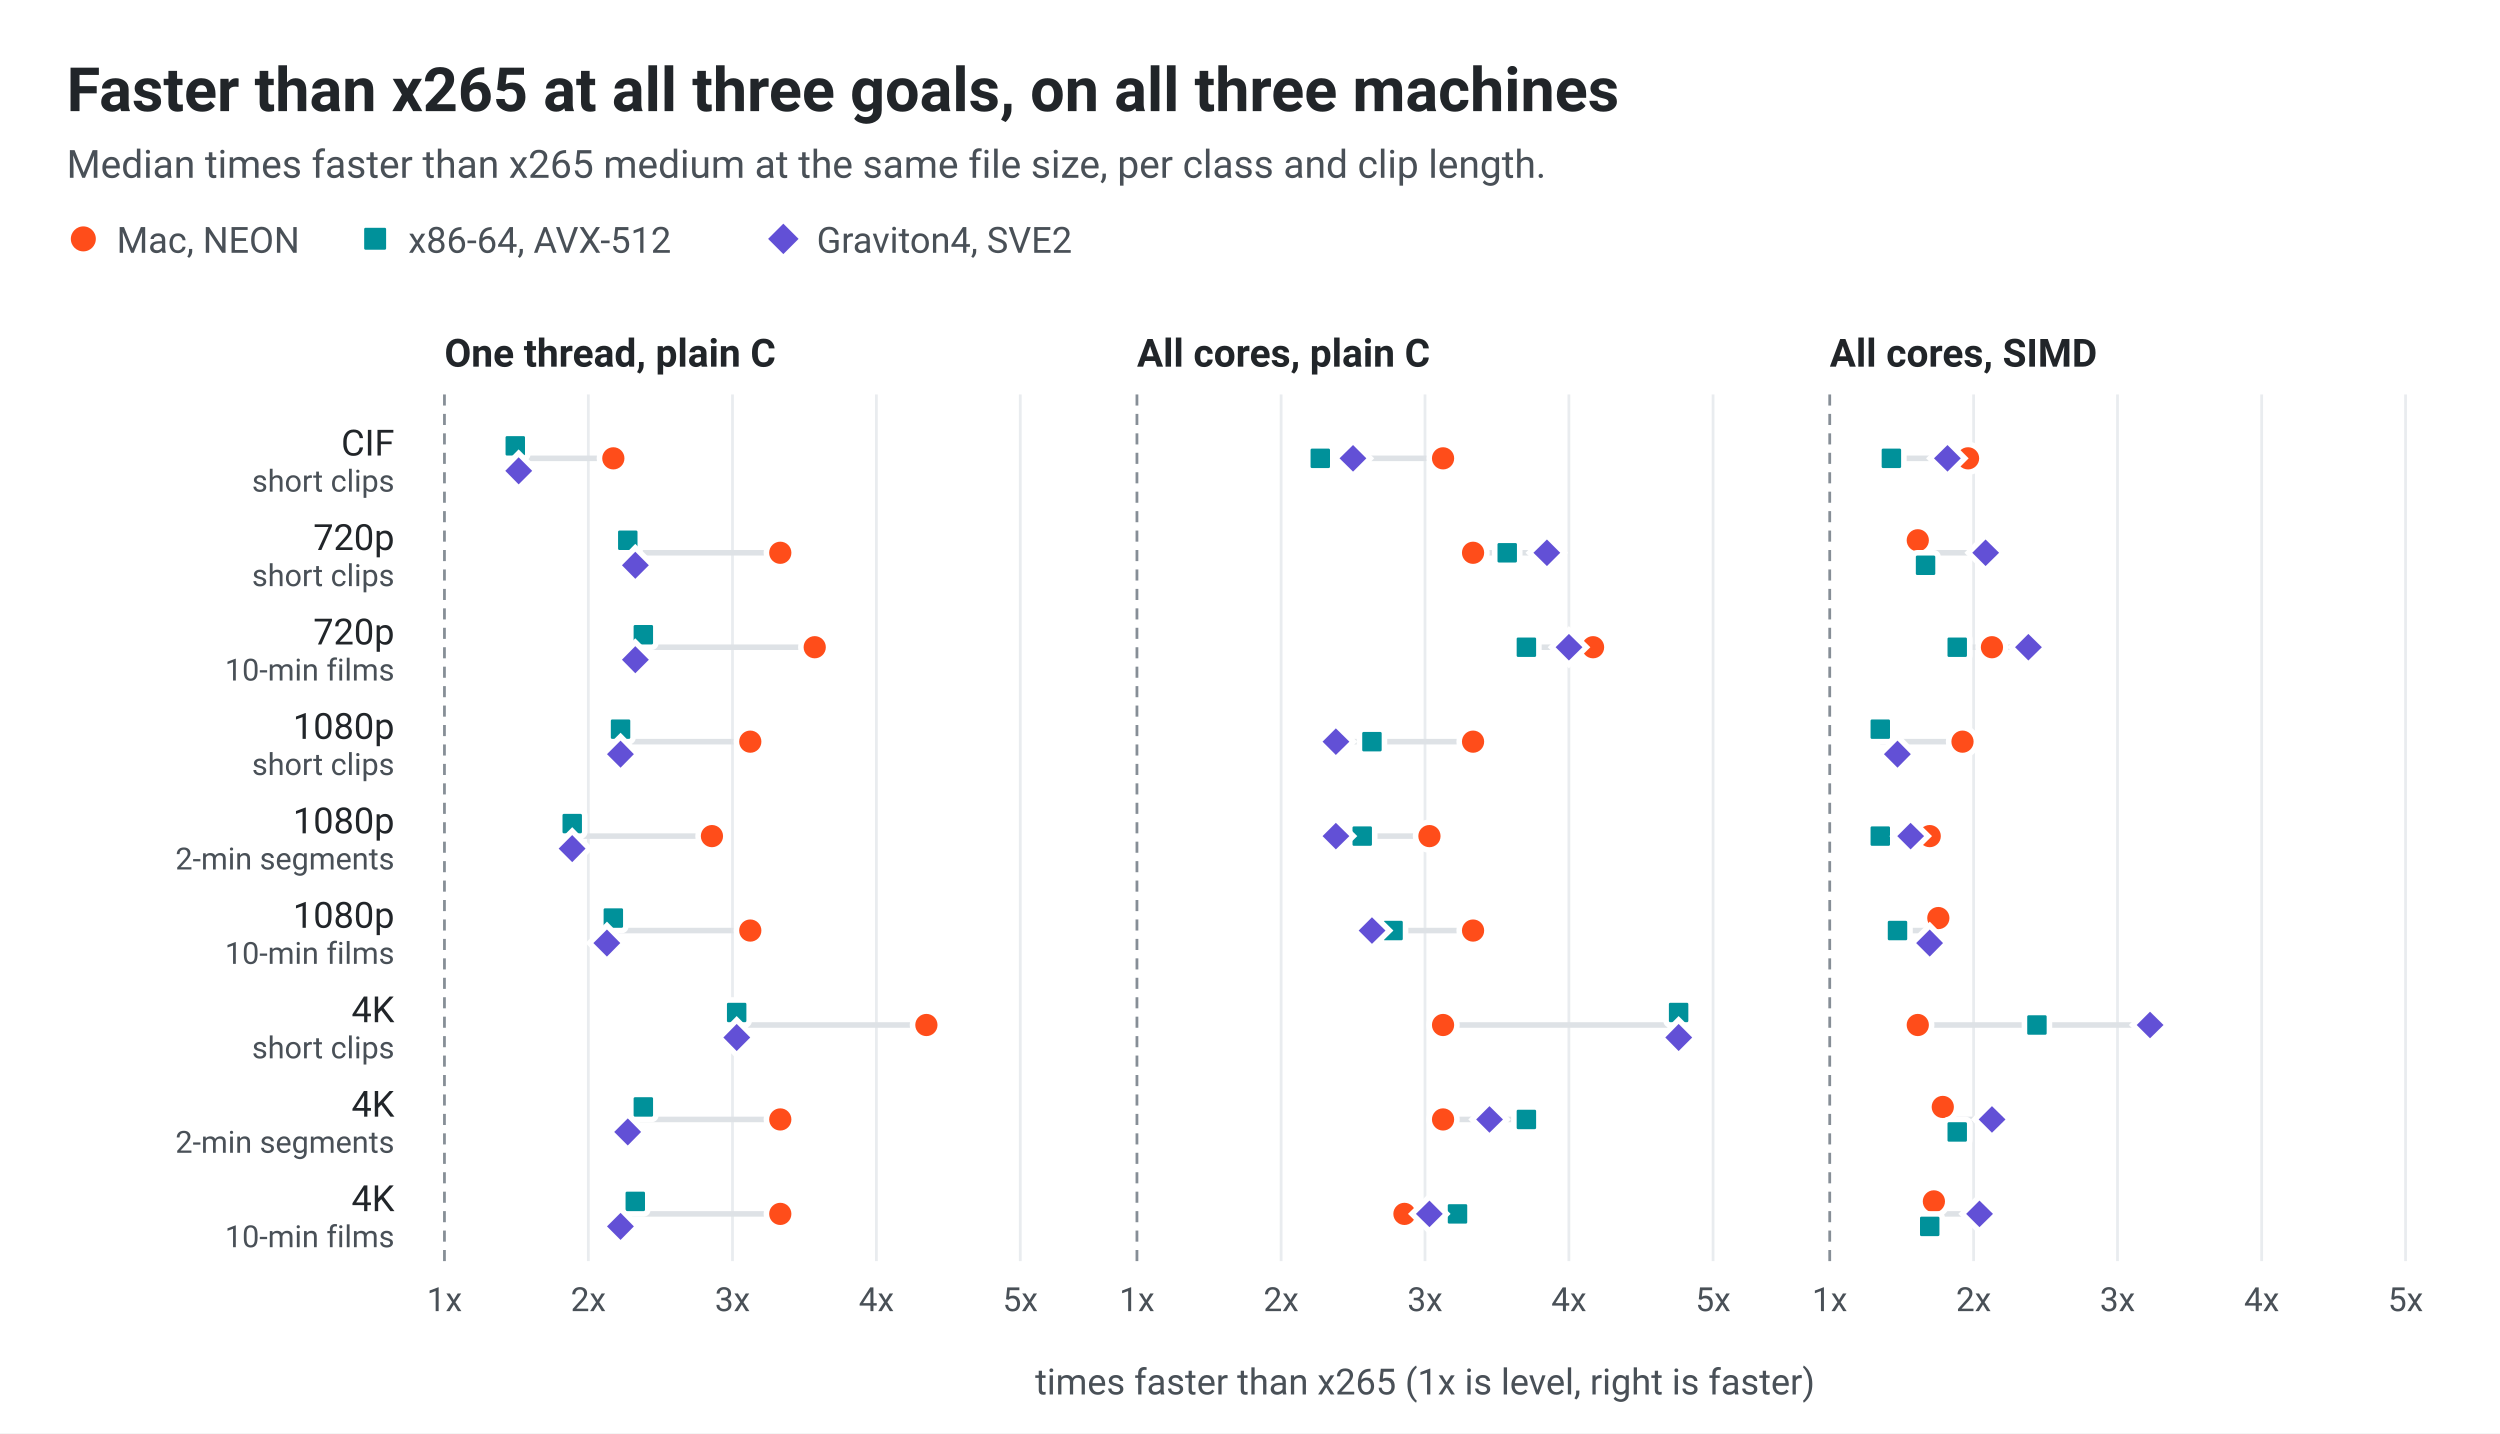
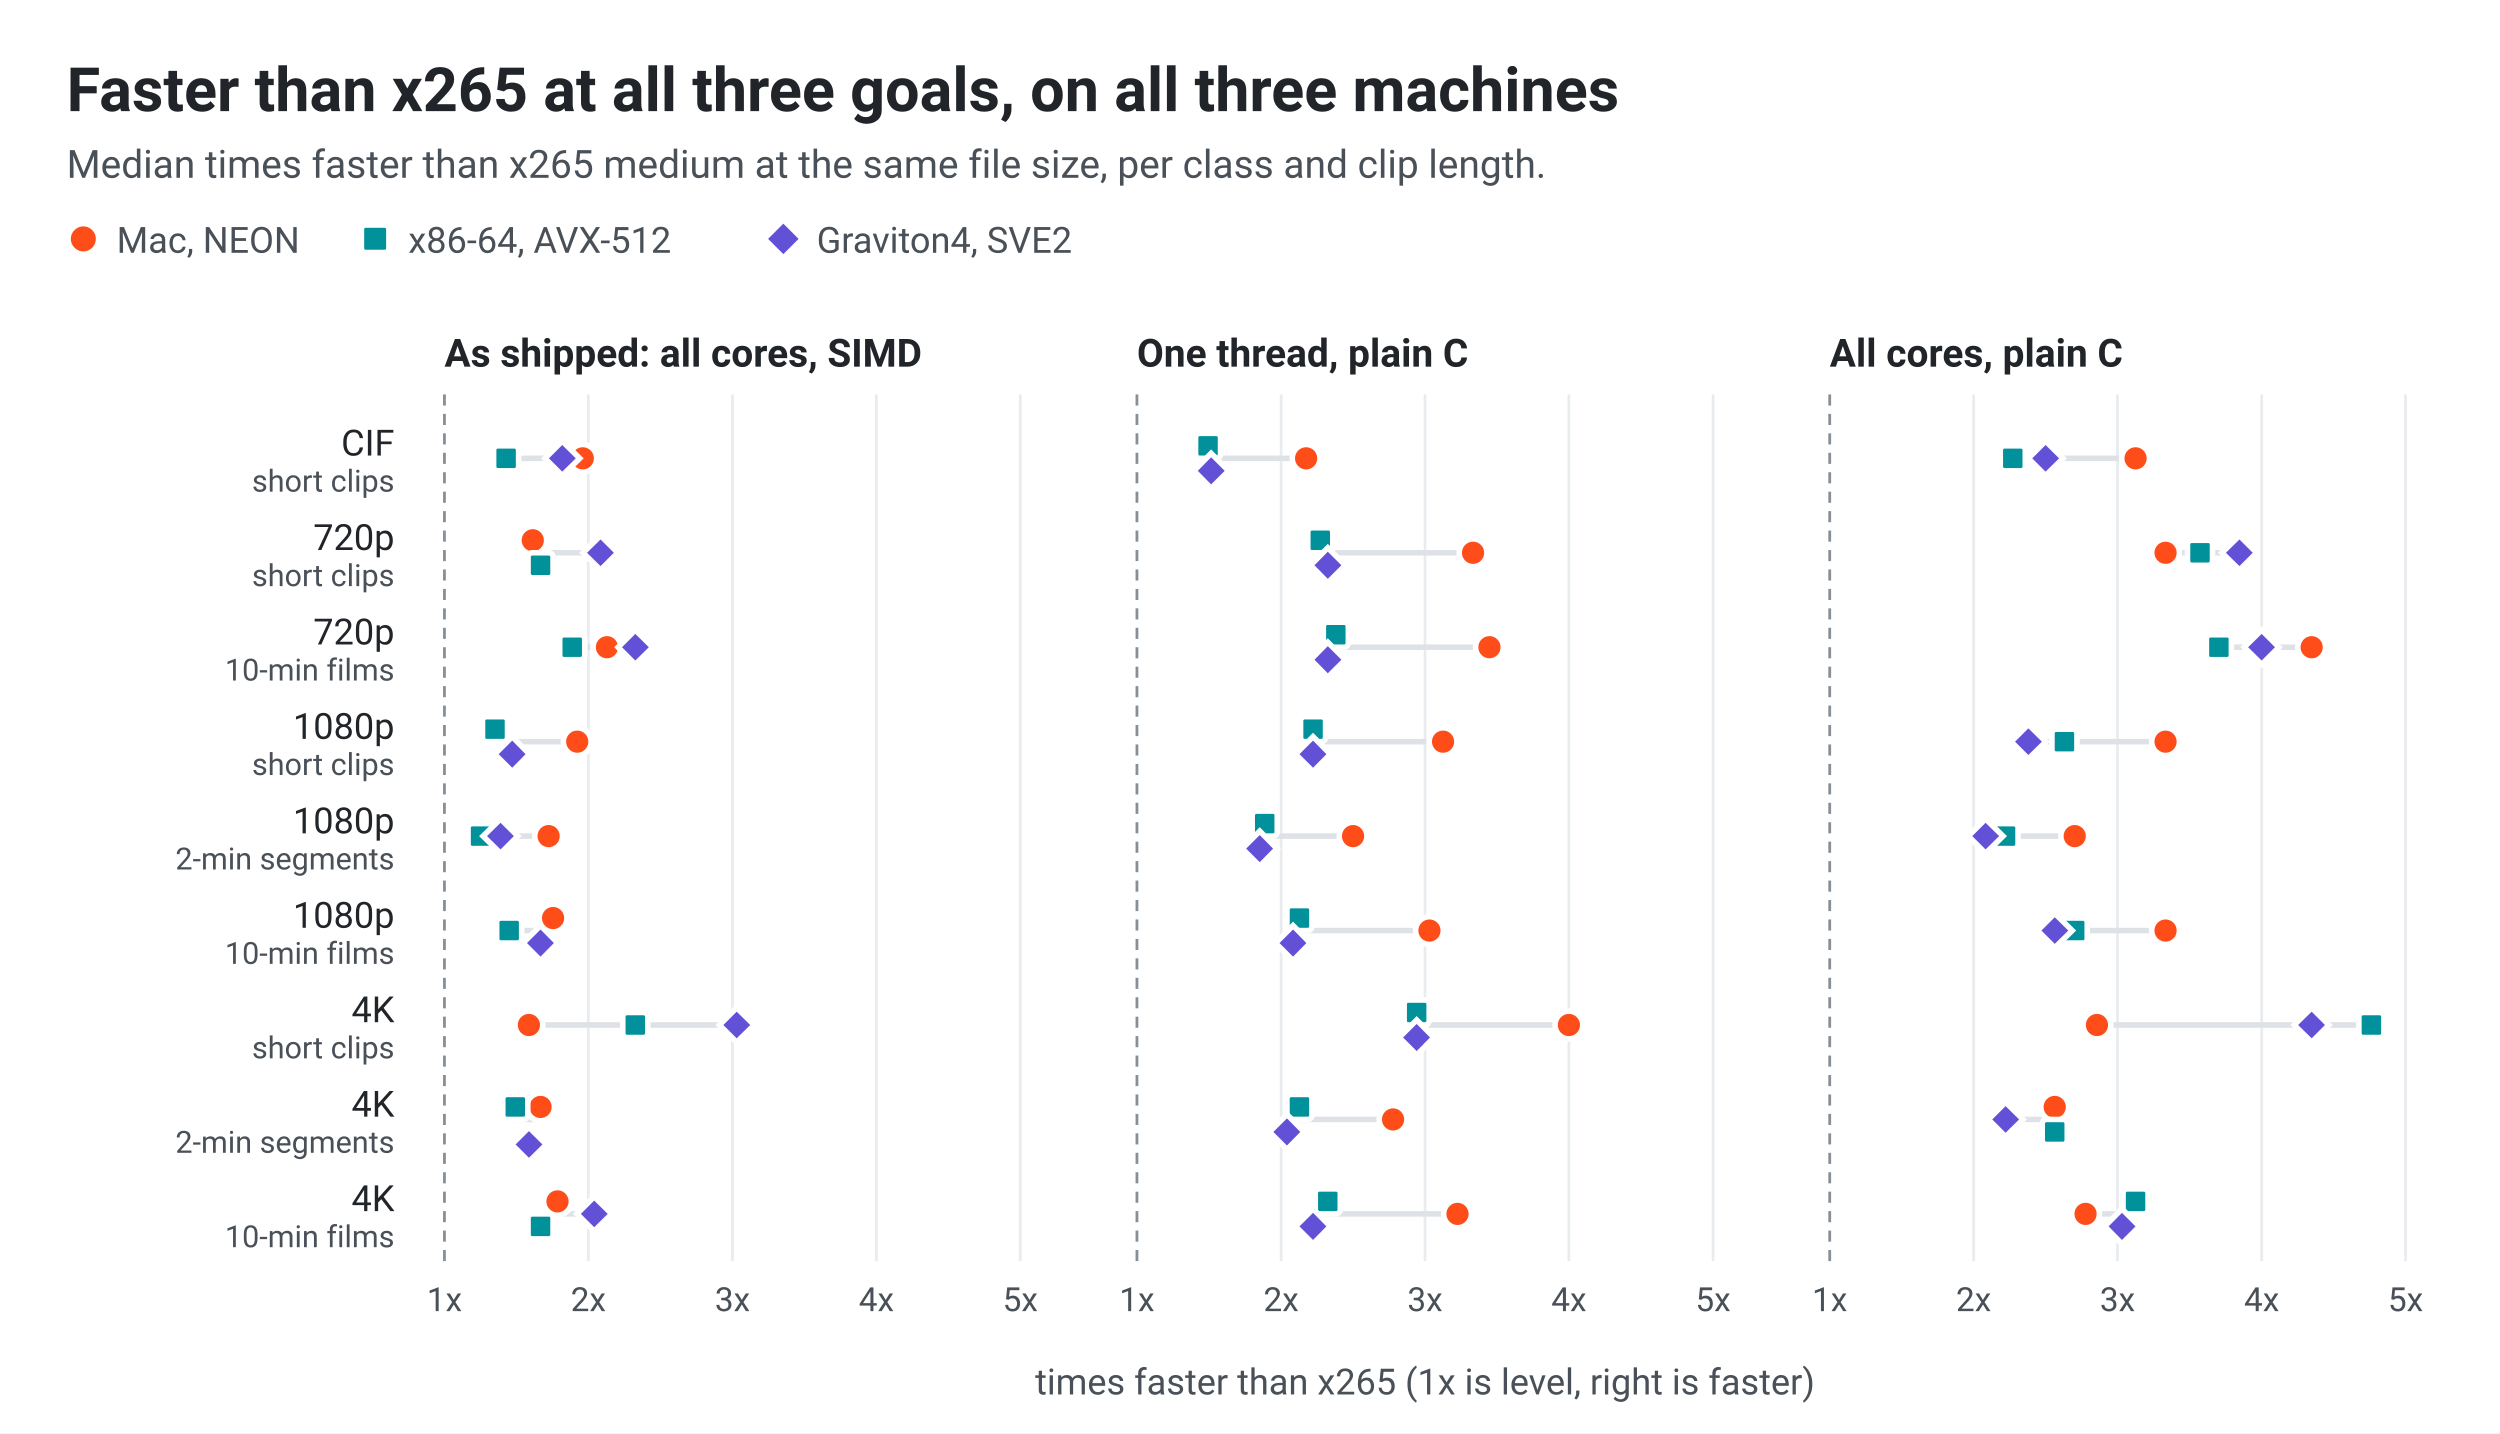
<svg xmlns="http://www.w3.org/2000/svg" width="900" height="516" viewBox="0 0 900 516" role="img">
  <style>
.bg{fill:#ffffff}.t1{fill:#212529}.t2{fill:#495057}.grid{stroke:#e9ecef}
.base{stroke:#868e96}.ring{stroke:#ffffff}.med{stroke:#212529}.band{fill:#f1f3f5}
.s1{fill:#ff4d1a}.s2{fill:#00919a}.s3{fill:#6250d6}.sx{fill:#868e96}
.l1{stroke:#ff4d1a}.l2{stroke:#00919a}.l3{stroke:#6250d6}.lx{stroke:#868e96}.span{stroke:#dee2e6}
.note{fill:#b8330a}.wash{fill:#ffe8dc}
text{font-family:system-ui,-apple-system,"Segoe UI",Roboto,Helvetica,Arial,sans-serif}
@media (prefers-color-scheme:dark){
.bg{fill:#1b1c1e}.t1{fill:#e9ecee}.t2{fill:#b6bcc1}.grid{stroke:#2e3135}
.base{stroke:#8f959a}.ring{stroke:#1b1c1e}.med{stroke:#e9ecee}.band{fill:#23262a}
.s1{fill:#ff4d1a}.s2{fill:#12a3ad}.s3{fill:#9085e9}.sx{fill:#8f959a}
.l1{stroke:#ff4d1a}.l2{stroke:#12a3ad}.l3{stroke:#9085e9}.lx{stroke:#8f959a}.span{stroke:#3a3e43}
.note{fill:#ff8a5c}.wash{fill:#45200f}}
</style>
  <rect width="100%" height="100%" class="bg" />
  <text x="24.0" y="40.0" font-size="22" class="t1" text-anchor="start" font-weight="600">Faster than x265 at all three goals, on all three machines</text>
  <text x="24.0" y="64.0" font-size="14" class="t2" text-anchor="start">Median times faster than x265 medium at the same file size, per class and clip length.</text>
  <circle cx="30.0" cy="86.0" r="5.5" class="s1 ring" stroke-width="2" />
  <text x="42.0" y="91.0" font-size="13" class="t2" text-anchor="start">Mac, NEON</text>
  <rect x="130.1" y="81.0" width="9.9" height="9.9" rx="1.5" class="s2 ring" stroke-width="2" />
  <text x="147.0" y="91.0" font-size="13" class="t2" text-anchor="start">x86-64, AVX-512</text>
  <polygon points="282.0,79.1 288.9,86.0 282.0,92.9 275.1,86.0" class="s3 ring" stroke-width="2" />
  <text x="294.0" y="91.0" font-size="13" class="t2" text-anchor="start">Graviton4, SVE2</text>
-   <text x="160.0" y="132.0" font-size="14" class="t1" text-anchor="start" font-weight="600">One thread, plain C</text>
+   <text x="160.0" y="132.0" font-size="14" class="t1" text-anchor="start" font-weight="600">As shipped: all cores, SIMD</text>
  <line x1="160.0" y1="142" x2="160.0" y2="454" class="base" stroke-dasharray="4 3" />
  <text x="160.0" y="472.0" font-size="12" class="t2" text-anchor="middle">1x</text>
  <line x1="211.8" y1="142" x2="211.8" y2="454" class="grid" />
  <text x="211.8" y="472.0" font-size="12" class="t2" text-anchor="middle">2x</text>
  <line x1="263.7" y1="142" x2="263.7" y2="454" class="grid" />
  <text x="263.7" y="472.0" font-size="12" class="t2" text-anchor="middle">3x</text>
  <line x1="315.5" y1="142" x2="315.5" y2="454" class="grid" />
  <text x="315.5" y="472.0" font-size="12" class="t2" text-anchor="middle">4x</text>
  <line x1="367.3" y1="142" x2="367.3" y2="454" class="grid" />
  <text x="367.3" y="472.0" font-size="12" class="t2" text-anchor="middle">5x</text>
-   <line x1="185.5" y1="165.0" x2="220.8" y2="165.0" class="span" stroke-width="2" />
-   <circle cx="220.8" cy="165.0" r="5" class="s1 ring" stroke-width="2" />
-   <rect x="181.0" y="156.0" width="9.0" height="9.0" rx="1.5" class="s2 ring" stroke-width="2" />
-   <polygon points="186.7,163.2 193.0,169.5 186.7,175.8 180.5,169.5" class="s3 ring" stroke-width="2" />
-   <line x1="226.0" y1="199.0" x2="280.9" y2="199.0" class="span" stroke-width="2" />
-   <circle cx="280.9" cy="199.0" r="5" class="s1 ring" stroke-width="2" />
-   <rect x="221.5" y="190.0" width="9.0" height="9.0" rx="1.5" class="s2 ring" stroke-width="2" />
-   <polygon points="228.7,197.2 235.0,203.5 228.7,209.8 222.5,203.5" class="s3 ring" stroke-width="2" />
-   <line x1="228.7" y1="233.0" x2="293.3" y2="233.0" class="span" stroke-width="2" />
-   <circle cx="293.3" cy="233.0" r="5" class="s1 ring" stroke-width="2" />
-   <rect x="227.1" y="224.0" width="9.0" height="9.0" rx="1.5" class="s2 ring" stroke-width="2" />
-   <polygon points="228.7,231.2 235.0,237.5 228.7,243.8 222.5,237.5" class="s3 ring" stroke-width="2" />
-   <line x1="223.4" y1="267.0" x2="270.1" y2="267.0" class="span" stroke-width="2" />
-   <circle cx="270.1" cy="267.0" r="5" class="s1 ring" stroke-width="2" />
-   <rect x="218.9" y="258.0" width="9.0" height="9.0" rx="1.5" class="s2 ring" stroke-width="2" />
-   <polygon points="223.4,265.2 229.6,271.5 223.4,277.8 217.1,271.5" class="s3 ring" stroke-width="2" />
-   <line x1="206.0" y1="301.0" x2="256.3" y2="301.0" class="span" stroke-width="2" />
-   <circle cx="256.3" cy="301.0" r="5" class="s1 ring" stroke-width="2" />
-   <rect x="201.5" y="292.0" width="9.0" height="9.0" rx="1.5" class="s2 ring" stroke-width="2" />
-   <polygon points="206.0,299.2 212.2,305.5 206.0,311.8 199.7,305.5" class="s3 ring" stroke-width="2" />
-   <line x1="218.5" y1="335.0" x2="270.1" y2="335.0" class="span" stroke-width="2" />
-   <circle cx="270.1" cy="335.0" r="5" class="s1 ring" stroke-width="2" />
-   <rect x="216.3" y="326.0" width="9.0" height="9.0" rx="1.5" class="s2 ring" stroke-width="2" />
-   <polygon points="218.5,333.2 224.7,339.5 218.5,345.8 212.2,339.5" class="s3 ring" stroke-width="2" />
-   <line x1="265.2" y1="369.0" x2="333.5" y2="369.0" class="span" stroke-width="2" />
-   <circle cx="333.5" cy="369.0" r="5" class="s1 ring" stroke-width="2" />
-   <rect x="260.7" y="360.0" width="9.0" height="9.0" rx="1.5" class="s2 ring" stroke-width="2" />
-   <polygon points="265.2,367.2 271.5,373.5 265.2,379.8 259.0,373.5" class="s3 ring" stroke-width="2" />
-   <line x1="226.0" y1="403.0" x2="280.9" y2="403.0" class="span" stroke-width="2" />
-   <circle cx="280.9" cy="403.0" r="5" class="s1 ring" stroke-width="2" />
-   <rect x="227.1" y="394.0" width="9.0" height="9.0" rx="1.5" class="s2 ring" stroke-width="2" />
-   <polygon points="226.0,401.2 232.2,407.5 226.0,413.8 219.7,407.5" class="s3 ring" stroke-width="2" />
-   <line x1="223.4" y1="437.0" x2="280.9" y2="437.0" class="span" stroke-width="2" />
-   <circle cx="280.9" cy="437.0" r="5" class="s1 ring" stroke-width="2" />
-   <rect x="224.2" y="428.0" width="9.0" height="9.0" rx="1.5" class="s2 ring" stroke-width="2" />
-   <polygon points="223.4,435.2 229.6,441.5 223.4,447.8 217.1,441.5" class="s3 ring" stroke-width="2" />
-   <text x="409.3" y="132.0" font-size="14" class="t1" text-anchor="start" font-weight="600">All cores, plain C</text>
+   <text x="142.0" y="164.0" font-size="13" class="t1" text-anchor="end">CIF</text>
+   <text x="142.0" y="177.0" font-size="11" class="t2" text-anchor="end">short clips</text>
+   <line x1="182.2" y1="165.0" x2="209.8" y2="165.0" class="span" stroke-width="2" />
+   <circle cx="209.8" cy="165.0" r="5" class="s1 ring" stroke-width="2" />
+   <rect x="177.7" y="160.5" width="9.0" height="9.0" rx="1.5" class="s2 ring" stroke-width="2" />
+   <polygon points="202.4,158.8 208.7,165.0 202.4,171.2 196.2,165.0" class="s3 ring" stroke-width="2" />
+   <text x="142.0" y="198.0" font-size="13" class="t1" text-anchor="end">720p</text>
+   <text x="142.0" y="211.0" font-size="11" class="t2" text-anchor="end">short clips</text>
+   <line x1="191.8" y1="199.0" x2="216.2" y2="199.0" class="span" stroke-width="2" />
+   <circle cx="191.8" cy="194.5" r="5" class="s1 ring" stroke-width="2" />
+   <rect x="190.1" y="199.0" width="9.0" height="9.0" rx="1.5" class="s2 ring" stroke-width="2" />
+   <polygon points="216.2,192.8 222.4,199.0 216.2,205.2 209.9,199.0" class="s3 ring" stroke-width="2" />
+   <text x="142.0" y="232.0" font-size="13" class="t1" text-anchor="end">720p</text>
+   <text x="142.0" y="245.0" font-size="11" class="t2" text-anchor="end">10-min films</text>
+   <line x1="206.0" y1="233.0" x2="228.7" y2="233.0" class="span" stroke-width="2" />
+   <circle cx="218.5" cy="233.0" r="5" class="s1 ring" stroke-width="2" />
+   <rect x="201.5" y="228.5" width="9.0" height="9.0" rx="1.5" class="s2 ring" stroke-width="2" />
+   <polygon points="228.7,226.8 235.0,233.0 228.7,239.2 222.5,233.0" class="s3 ring" stroke-width="2" />
+   <text x="142.0" y="266.0" font-size="13" class="t1" text-anchor="end">1080p</text>
+   <text x="142.0" y="279.0" font-size="11" class="t2" text-anchor="end">short clips</text>
+   <line x1="178.2" y1="267.0" x2="207.8" y2="267.0" class="span" stroke-width="2" />
+   <circle cx="207.8" cy="267.0" r="5" class="s1 ring" stroke-width="2" />
+   <rect x="173.7" y="258.0" width="9.0" height="9.0" rx="1.5" class="s2 ring" stroke-width="2" />
+   <polygon points="184.4,265.2 190.6,271.5 184.4,277.8 178.1,271.5" class="s3 ring" stroke-width="2" />
+   <text x="142.0" y="300.0" font-size="13" class="t1" text-anchor="end">1080p</text>
+   <text x="142.0" y="313.0" font-size="11" class="t2" text-anchor="end">2-min segments</text>
+   <line x1="173.0" y1="301.0" x2="197.5" y2="301.0" class="span" stroke-width="2" />
+   <circle cx="197.5" cy="301.0" r="5" class="s1 ring" stroke-width="2" />
+   <rect x="168.5" y="296.5" width="9.0" height="9.0" rx="1.5" class="s2 ring" stroke-width="2" />
+   <polygon points="180.2,294.8 186.4,301.0 180.2,307.2 173.9,301.0" class="s3 ring" stroke-width="2" />
+   <text x="142.0" y="334.0" font-size="13" class="t1" text-anchor="end">1080p</text>
+   <text x="142.0" y="347.0" font-size="11" class="t2" text-anchor="end">10-min films</text>
+   <line x1="183.3" y1="335.0" x2="199.1" y2="335.0" class="span" stroke-width="2" />
+   <circle cx="199.1" cy="330.5" r="5" class="s1 ring" stroke-width="2" />
+   <rect x="178.8" y="330.5" width="9.0" height="9.0" rx="1.5" class="s2 ring" stroke-width="2" />
+   <polygon points="194.6,333.2 200.8,339.5 194.6,345.8 188.3,339.5" class="s3 ring" stroke-width="2" />
+   <text x="142.0" y="368.0" font-size="13" class="t1" text-anchor="end">4K</text>
+   <text x="142.0" y="381.0" font-size="11" class="t2" text-anchor="end">short clips</text>
+   <line x1="190.4" y1="369.0" x2="265.2" y2="369.0" class="span" stroke-width="2" />
+   <circle cx="190.4" cy="369.0" r="5" class="s1 ring" stroke-width="2" />
+   <rect x="224.2" y="364.5" width="9.0" height="9.0" rx="1.5" class="s2 ring" stroke-width="2" />
+   <polygon points="265.2,362.8 271.5,369.0 265.2,375.2 259.0,369.0" class="s3 ring" stroke-width="2" />
+   <text x="142.0" y="402.0" font-size="13" class="t1" text-anchor="end">4K</text>
+   <text x="142.0" y="415.0" font-size="11" class="t2" text-anchor="end">2-min segments</text>
+   <line x1="185.5" y1="403.0" x2="194.6" y2="403.0" class="span" stroke-width="2" />
+   <circle cx="194.6" cy="398.5" r="5" class="s1 ring" stroke-width="2" />
+   <rect x="181.0" y="394.0" width="9.0" height="9.0" rx="1.5" class="s2 ring" stroke-width="2" />
+   <polygon points="190.4,405.8 196.7,412.0 190.4,418.2 184.2,412.0" class="s3 ring" stroke-width="2" />
+   <text x="142.0" y="436.0" font-size="13" class="t1" text-anchor="end">4K</text>
+   <text x="142.0" y="449.0" font-size="11" class="t2" text-anchor="end">10-min films</text>
+   <line x1="194.6" y1="437.0" x2="213.9" y2="437.0" class="span" stroke-width="2" />
+   <circle cx="200.7" cy="432.5" r="5" class="s1 ring" stroke-width="2" />
+   <rect x="190.1" y="437.0" width="9.0" height="9.0" rx="1.5" class="s2 ring" stroke-width="2" />
+   <polygon points="213.9,430.8 220.2,437.0 213.9,443.2 207.7,437.0" class="s3 ring" stroke-width="2" />
+   <text x="409.3" y="132.0" font-size="14" class="t1" text-anchor="start" font-weight="600">One thread, plain C</text>
  <line x1="409.3" y1="142" x2="409.3" y2="454" class="base" stroke-dasharray="4 3" />
  <text x="409.3" y="472.0" font-size="12" class="t2" text-anchor="middle">1x</text>
  <line x1="461.2" y1="142" x2="461.2" y2="454" class="grid" />
  <text x="461.2" y="472.0" font-size="12" class="t2" text-anchor="middle">2x</text>
  <line x1="513.0" y1="142" x2="513.0" y2="454" class="grid" />
  <text x="513.0" y="472.0" font-size="12" class="t2" text-anchor="middle">3x</text>
  <line x1="564.8" y1="142" x2="564.8" y2="454" class="grid" />
  <text x="564.8" y="472.0" font-size="12" class="t2" text-anchor="middle">4x</text>
  <line x1="616.7" y1="142" x2="616.7" y2="454" class="grid" />
  <text x="616.7" y="472.0" font-size="12" class="t2" text-anchor="middle">5x</text>
-   <line x1="475.3" y1="165.0" x2="519.5" y2="165.0" class="span" stroke-width="2" />
-   <circle cx="519.5" cy="165.0" r="5" class="s1 ring" stroke-width="2" />
-   <rect x="470.8" y="160.5" width="9.0" height="9.0" rx="1.5" class="s2 ring" stroke-width="2" />
-   <polygon points="487.1,158.8 493.3,165.0 487.1,171.2 480.8,165.0" class="s3 ring" stroke-width="2" />
-   <line x1="530.3" y1="199.0" x2="556.9" y2="199.0" class="span" stroke-width="2" />
+   <line x1="434.9" y1="165.0" x2="470.2" y2="165.0" class="span" stroke-width="2" />
+   <circle cx="470.2" cy="165.0" r="5" class="s1 ring" stroke-width="2" />
+   <rect x="430.4" y="156.0" width="9.0" height="9.0" rx="1.5" class="s2 ring" stroke-width="2" />
+   <polygon points="436.0,163.2 442.3,169.5 436.0,175.8 429.8,169.5" class="s3 ring" stroke-width="2" />
+   <line x1="475.3" y1="199.0" x2="530.3" y2="199.0" class="span" stroke-width="2" />
  <circle cx="530.3" cy="199.0" r="5" class="s1 ring" stroke-width="2" />
-   <rect x="538.1" y="194.5" width="9.0" height="9.0" rx="1.5" class="s2 ring" stroke-width="2" />
-   <polygon points="556.9,192.8 563.1,199.0 556.9,205.2 550.6,199.0" class="s3 ring" stroke-width="2" />
-   <line x1="549.5" y1="233.0" x2="573.5" y2="233.0" class="span" stroke-width="2" />
-   <circle cx="573.5" cy="233.0" r="5" class="s1 ring" stroke-width="2" />
-   <rect x="545.0" y="228.5" width="9.0" height="9.0" rx="1.5" class="s2 ring" stroke-width="2" />
-   <polygon points="564.8,226.8 571.1,233.0 564.8,239.2 558.6,233.0" class="s3 ring" stroke-width="2" />
-   <line x1="480.9" y1="267.0" x2="530.3" y2="267.0" class="span" stroke-width="2" />
-   <circle cx="530.3" cy="267.0" r="5" class="s1 ring" stroke-width="2" />
-   <rect x="489.4" y="262.5" width="9.0" height="9.0" rx="1.5" class="s2 ring" stroke-width="2" />
-   <polygon points="480.9,260.8 487.2,267.0 480.9,273.2 474.7,267.0" class="s3 ring" stroke-width="2" />
-   <line x1="480.9" y1="301.0" x2="514.6" y2="301.0" class="span" stroke-width="2" />
-   <circle cx="514.6" cy="301.0" r="5" class="s1 ring" stroke-width="2" />
-   <rect x="485.9" y="296.5" width="9.0" height="9.0" rx="1.5" class="s2 ring" stroke-width="2" />
-   <polygon points="480.9,294.8 487.2,301.0 480.9,307.2 474.7,301.0" class="s3 ring" stroke-width="2" />
-   <line x1="493.9" y1="335.0" x2="530.3" y2="335.0" class="span" stroke-width="2" />
-   <circle cx="530.3" cy="335.0" r="5" class="s1 ring" stroke-width="2" />
-   <rect x="497.0" y="330.5" width="9.0" height="9.0" rx="1.5" class="s2 ring" stroke-width="2" />
-   <polygon points="493.9,328.8 500.2,335.0 493.9,341.2 487.7,335.0" class="s3 ring" stroke-width="2" />
-   <line x1="519.5" y1="369.0" x2="604.3" y2="369.0" class="span" stroke-width="2" />
-   <circle cx="519.5" cy="369.0" r="5" class="s1 ring" stroke-width="2" />
-   <rect x="599.8" y="360.0" width="9.0" height="9.0" rx="1.5" class="s2 ring" stroke-width="2" />
-   <polygon points="604.3,367.2 610.6,373.5 604.3,379.8 598.1,373.5" class="s3 ring" stroke-width="2" />
-   <line x1="519.5" y1="403.0" x2="549.5" y2="403.0" class="span" stroke-width="2" />
-   <circle cx="519.5" cy="403.0" r="5" class="s1 ring" stroke-width="2" />
-   <rect x="545.0" y="398.5" width="9.0" height="9.0" rx="1.5" class="s2 ring" stroke-width="2" />
-   <polygon points="536.2,396.8 542.5,403.0 536.2,409.2 530.0,403.0" class="s3 ring" stroke-width="2" />
-   <line x1="505.6" y1="437.0" x2="524.7" y2="437.0" class="span" stroke-width="2" />
-   <circle cx="505.6" cy="437.0" r="5" class="s1 ring" stroke-width="2" />
-   <rect x="520.2" y="432.5" width="9.0" height="9.0" rx="1.5" class="s2 ring" stroke-width="2" />
-   <polygon points="514.6,430.8 520.8,437.0 514.6,443.2 508.3,437.0" class="s3 ring" stroke-width="2" />
-   <text x="658.7" y="132.0" font-size="14" class="t1" text-anchor="start" font-weight="600">All cores, SIMD</text>
+   <rect x="470.8" y="190.0" width="9.0" height="9.0" rx="1.5" class="s2 ring" stroke-width="2" />
+   <polygon points="478.0,197.2 484.3,203.5 478.0,209.8 471.8,203.5" class="s3 ring" stroke-width="2" />
+   <line x1="478.0" y1="233.0" x2="536.2" y2="233.0" class="span" stroke-width="2" />
+   <circle cx="536.2" cy="233.0" r="5" class="s1 ring" stroke-width="2" />
+   <rect x="476.4" y="224.0" width="9.0" height="9.0" rx="1.5" class="s2 ring" stroke-width="2" />
+   <polygon points="478.0,231.2 484.3,237.5 478.0,243.8 471.8,237.5" class="s3 ring" stroke-width="2" />
+   <line x1="472.7" y1="267.0" x2="519.5" y2="267.0" class="span" stroke-width="2" />
+   <circle cx="519.5" cy="267.0" r="5" class="s1 ring" stroke-width="2" />
+   <rect x="468.2" y="258.0" width="9.0" height="9.0" rx="1.5" class="s2 ring" stroke-width="2" />
+   <polygon points="472.7,265.2 478.9,271.5 472.7,277.8 466.4,271.5" class="s3 ring" stroke-width="2" />
+   <line x1="453.5" y1="301.0" x2="487.1" y2="301.0" class="span" stroke-width="2" />
+   <circle cx="487.1" cy="301.0" r="5" class="s1 ring" stroke-width="2" />
+   <rect x="450.8" y="292.0" width="9.0" height="9.0" rx="1.5" class="s2 ring" stroke-width="2" />
+   <polygon points="453.5,299.2 459.7,305.5 453.5,311.8 447.2,305.5" class="s3 ring" stroke-width="2" />
+   <line x1="465.5" y1="335.0" x2="514.6" y2="335.0" class="span" stroke-width="2" />
+   <circle cx="514.6" cy="335.0" r="5" class="s1 ring" stroke-width="2" />
+   <rect x="463.3" y="326.0" width="9.0" height="9.0" rx="1.5" class="s2 ring" stroke-width="2" />
+   <polygon points="465.5,333.2 471.7,339.5 465.5,345.8 459.2,339.5" class="s3 ring" stroke-width="2" />
+   <line x1="510.0" y1="369.0" x2="564.8" y2="369.0" class="span" stroke-width="2" />
+   <circle cx="564.8" cy="369.0" r="5" class="s1 ring" stroke-width="2" />
+   <rect x="505.5" y="360.0" width="9.0" height="9.0" rx="1.5" class="s2 ring" stroke-width="2" />
+   <polygon points="510.0,367.2 516.2,373.5 510.0,379.8 503.7,373.5" class="s3 ring" stroke-width="2" />
+   <line x1="463.3" y1="403.0" x2="501.5" y2="403.0" class="span" stroke-width="2" />
+   <circle cx="501.5" cy="403.0" r="5" class="s1 ring" stroke-width="2" />
+   <rect x="463.3" y="394.0" width="9.0" height="9.0" rx="1.5" class="s2 ring" stroke-width="2" />
+   <polygon points="463.3,401.2 469.5,407.5 463.3,413.8 457.0,407.5" class="s3 ring" stroke-width="2" />
+   <line x1="472.7" y1="437.0" x2="524.7" y2="437.0" class="span" stroke-width="2" />
+   <circle cx="524.7" cy="437.0" r="5" class="s1 ring" stroke-width="2" />
+   <rect x="473.5" y="428.0" width="9.0" height="9.0" rx="1.5" class="s2 ring" stroke-width="2" />
+   <polygon points="472.7,435.2 478.9,441.5 472.7,447.8 466.4,441.5" class="s3 ring" stroke-width="2" />
+   <text x="658.7" y="132.0" font-size="14" class="t1" text-anchor="start" font-weight="600">All cores, plain C</text>
  <line x1="658.7" y1="142" x2="658.7" y2="454" class="base" stroke-dasharray="4 3" />
  <text x="658.7" y="472.0" font-size="12" class="t2" text-anchor="middle">1x</text>
  <line x1="710.5" y1="142" x2="710.5" y2="454" class="grid" />
  <text x="710.5" y="472.0" font-size="12" class="t2" text-anchor="middle">2x</text>
  <line x1="762.3" y1="142" x2="762.3" y2="454" class="grid" />
  <text x="762.3" y="472.0" font-size="12" class="t2" text-anchor="middle">3x</text>
  <line x1="814.2" y1="142" x2="814.2" y2="454" class="grid" />
  <text x="814.2" y="472.0" font-size="12" class="t2" text-anchor="middle">4x</text>
  <line x1="866.0" y1="142" x2="866.0" y2="454" class="grid" />
  <text x="866.0" y="472.0" font-size="12" class="t2" text-anchor="middle">5x</text>
-   <line x1="680.9" y1="165.0" x2="708.5" y2="165.0" class="span" stroke-width="2" />
-   <circle cx="708.5" cy="165.0" r="5" class="s1 ring" stroke-width="2" />
-   <rect x="676.4" y="160.5" width="9.0" height="9.0" rx="1.5" class="s2 ring" stroke-width="2" />
-   <polygon points="701.1,158.8 707.3,165.0 701.1,171.2 694.8,165.0" class="s3 ring" stroke-width="2" />
-   <line x1="690.4" y1="199.0" x2="714.8" y2="199.0" class="span" stroke-width="2" />
-   <circle cx="690.4" cy="194.5" r="5" class="s1 ring" stroke-width="2" />
-   <rect x="688.7" y="199.0" width="9.0" height="9.0" rx="1.5" class="s2 ring" stroke-width="2" />
-   <polygon points="714.8,192.8 721.1,199.0 714.8,205.2 708.6,199.0" class="s3 ring" stroke-width="2" />
-   <line x1="704.6" y1="233.0" x2="730.2" y2="233.0" class="span" stroke-width="2" />
-   <circle cx="717.1" cy="233.0" r="5" class="s1 ring" stroke-width="2" />
-   <rect x="700.1" y="228.5" width="9.0" height="9.0" rx="1.5" class="s2 ring" stroke-width="2" />
-   <polygon points="730.2,226.8 736.5,233.0 730.2,239.2 724.0,233.0" class="s3 ring" stroke-width="2" />
-   <line x1="676.9" y1="267.0" x2="706.5" y2="267.0" class="span" stroke-width="2" />
-   <circle cx="706.5" cy="267.0" r="5" class="s1 ring" stroke-width="2" />
-   <rect x="672.4" y="258.0" width="9.0" height="9.0" rx="1.5" class="s2 ring" stroke-width="2" />
-   <polygon points="683.1,265.2 689.3,271.5 683.1,277.8 676.8,271.5" class="s3 ring" stroke-width="2" />
-   <line x1="676.9" y1="301.0" x2="694.7" y2="301.0" class="span" stroke-width="2" />
-   <circle cx="694.7" cy="301.0" r="5" class="s1 ring" stroke-width="2" />
-   <rect x="672.4" y="296.5" width="9.0" height="9.0" rx="1.5" class="s2 ring" stroke-width="2" />
-   <polygon points="687.8,294.8 694.1,301.0 687.8,307.2 681.6,301.0" class="s3 ring" stroke-width="2" />
-   <line x1="683.1" y1="335.0" x2="697.8" y2="335.0" class="span" stroke-width="2" />
-   <circle cx="697.8" cy="330.5" r="5" class="s1 ring" stroke-width="2" />
-   <rect x="678.6" y="330.5" width="9.0" height="9.0" rx="1.5" class="s2 ring" stroke-width="2" />
-   <polygon points="694.7,333.2 700.9,339.5 694.7,345.8 688.4,339.5" class="s3 ring" stroke-width="2" />
-   <line x1="690.4" y1="369.0" x2="774.0" y2="369.0" class="span" stroke-width="2" />
-   <circle cx="690.4" cy="369.0" r="5" class="s1 ring" stroke-width="2" />
-   <rect x="728.8" y="364.5" width="9.0" height="9.0" rx="1.5" class="s2 ring" stroke-width="2" />
-   <polygon points="774.0,362.8 780.3,369.0 774.0,375.2 767.8,369.0" class="s3 ring" stroke-width="2" />
-   <line x1="699.4" y1="403.0" x2="717.1" y2="403.0" class="span" stroke-width="2" />
-   <circle cx="699.4" cy="398.5" r="5" class="s1 ring" stroke-width="2" />
-   <rect x="700.1" y="403.0" width="9.0" height="9.0" rx="1.5" class="s2 ring" stroke-width="2" />
-   <polygon points="717.1,396.8 723.4,403.0 717.1,409.2 710.9,403.0" class="s3 ring" stroke-width="2" />
-   <line x1="694.7" y1="437.0" x2="712.6" y2="437.0" class="span" stroke-width="2" />
-   <circle cx="696.2" cy="432.5" r="5" class="s1 ring" stroke-width="2" />
-   <rect x="690.2" y="437.0" width="9.0" height="9.0" rx="1.5" class="s2 ring" stroke-width="2" />
-   <polygon points="712.6,430.8 718.9,437.0 712.6,443.2 706.4,437.0" class="s3 ring" stroke-width="2" />
-   <text x="142.0" y="164.0" font-size="13" class="t1" text-anchor="end">CIF</text>
-   <text x="142.0" y="177.0" font-size="11" class="t2" text-anchor="end">short clips</text>
-   <text x="142.0" y="198.0" font-size="13" class="t1" text-anchor="end">720p</text>
-   <text x="142.0" y="211.0" font-size="11" class="t2" text-anchor="end">short clips</text>
-   <text x="142.0" y="232.0" font-size="13" class="t1" text-anchor="end">720p</text>
-   <text x="142.0" y="245.0" font-size="11" class="t2" text-anchor="end">10-min films</text>
-   <text x="142.0" y="266.0" font-size="13" class="t1" text-anchor="end">1080p</text>
-   <text x="142.0" y="279.0" font-size="11" class="t2" text-anchor="end">short clips</text>
-   <text x="142.0" y="300.0" font-size="13" class="t1" text-anchor="end">1080p</text>
-   <text x="142.0" y="313.0" font-size="11" class="t2" text-anchor="end">2-min segments</text>
-   <text x="142.0" y="334.0" font-size="13" class="t1" text-anchor="end">1080p</text>
-   <text x="142.0" y="347.0" font-size="11" class="t2" text-anchor="end">10-min films</text>
-   <text x="142.0" y="368.0" font-size="13" class="t1" text-anchor="end">4K</text>
-   <text x="142.0" y="381.0" font-size="11" class="t2" text-anchor="end">short clips</text>
-   <text x="142.0" y="402.0" font-size="13" class="t1" text-anchor="end">4K</text>
-   <text x="142.0" y="415.0" font-size="11" class="t2" text-anchor="end">2-min segments</text>
-   <text x="142.0" y="436.0" font-size="13" class="t1" text-anchor="end">4K</text>
-   <text x="142.0" y="449.0" font-size="11" class="t2" text-anchor="end">10-min films</text>
+   <line x1="724.6" y1="165.0" x2="768.8" y2="165.0" class="span" stroke-width="2" />
+   <circle cx="768.8" cy="165.0" r="5" class="s1 ring" stroke-width="2" />
+   <rect x="720.1" y="160.5" width="9.0" height="9.0" rx="1.5" class="s2 ring" stroke-width="2" />
+   <polygon points="736.4,158.8 742.7,165.0 736.4,171.2 730.2,165.0" class="s3 ring" stroke-width="2" />
+   <line x1="779.6" y1="199.0" x2="806.2" y2="199.0" class="span" stroke-width="2" />
+   <circle cx="779.6" cy="199.0" r="5" class="s1 ring" stroke-width="2" />
+   <rect x="787.5" y="194.5" width="9.0" height="9.0" rx="1.5" class="s2 ring" stroke-width="2" />
+   <polygon points="806.2,192.8 812.4,199.0 806.2,205.2 799.9,199.0" class="s3 ring" stroke-width="2" />
+   <line x1="798.8" y1="233.0" x2="832.2" y2="233.0" class="span" stroke-width="2" />
+   <circle cx="832.2" cy="233.0" r="5" class="s1 ring" stroke-width="2" />
+   <rect x="794.3" y="228.5" width="9.0" height="9.0" rx="1.5" class="s2 ring" stroke-width="2" />
+   <polygon points="814.2,226.8 820.4,233.0 814.2,239.2 807.9,233.0" class="s3 ring" stroke-width="2" />
+   <line x1="730.2" y1="267.0" x2="779.6" y2="267.0" class="span" stroke-width="2" />
+   <circle cx="779.6" cy="267.0" r="5" class="s1 ring" stroke-width="2" />
+   <rect x="738.7" y="262.5" width="9.0" height="9.0" rx="1.5" class="s2 ring" stroke-width="2" />
+   <polygon points="730.2,260.8 736.5,267.0 730.2,273.2 724.0,267.0" class="s3 ring" stroke-width="2" />
+   <line x1="714.8" y1="301.0" x2="746.9" y2="301.0" class="span" stroke-width="2" />
+   <circle cx="746.9" cy="301.0" r="5" class="s1 ring" stroke-width="2" />
+   <rect x="717.5" y="296.5" width="9.0" height="9.0" rx="1.5" class="s2 ring" stroke-width="2" />
+   <polygon points="714.8,294.8 721.1,301.0 714.8,307.2 708.6,301.0" class="s3 ring" stroke-width="2" />
+   <line x1="739.7" y1="335.0" x2="779.6" y2="335.0" class="span" stroke-width="2" />
+   <circle cx="779.6" cy="335.0" r="5" class="s1 ring" stroke-width="2" />
+   <rect x="742.4" y="330.5" width="9.0" height="9.0" rx="1.5" class="s2 ring" stroke-width="2" />
+   <polygon points="739.7,328.8 746.0,335.0 739.7,341.2 733.5,335.0" class="s3 ring" stroke-width="2" />
+   <line x1="754.9" y1="369.0" x2="853.7" y2="369.0" class="span" stroke-width="2" />
+   <circle cx="754.9" cy="369.0" r="5" class="s1 ring" stroke-width="2" />
+   <rect x="849.2" y="364.5" width="9.0" height="9.0" rx="1.5" class="s2 ring" stroke-width="2" />
+   <polygon points="832.2,362.8 838.4,369.0 832.2,375.2 825.9,369.0" class="s3 ring" stroke-width="2" />
+   <line x1="722.0" y1="403.0" x2="739.7" y2="403.0" class="span" stroke-width="2" />
+   <circle cx="739.7" cy="398.5" r="5" class="s1 ring" stroke-width="2" />
+   <rect x="735.2" y="403.0" width="9.0" height="9.0" rx="1.5" class="s2 ring" stroke-width="2" />
+   <polygon points="722.0,396.8 728.3,403.0 722.0,409.2 715.8,403.0" class="s3 ring" stroke-width="2" />
+   <line x1="750.8" y1="437.0" x2="768.8" y2="437.0" class="span" stroke-width="2" />
+   <circle cx="750.8" cy="437.0" r="5" class="s1 ring" stroke-width="2" />
+   <rect x="764.3" y="428.0" width="9.0" height="9.0" rx="1.5" class="s2 ring" stroke-width="2" />
+   <polygon points="763.9,435.2 770.2,441.5 763.9,447.8 757.7,441.5" class="s3 ring" stroke-width="2" />
  <text x="513.0" y="502.0" font-size="13" class="t2" text-anchor="middle">times faster than x265 (1x is level, right is faster)</text>
</svg>
